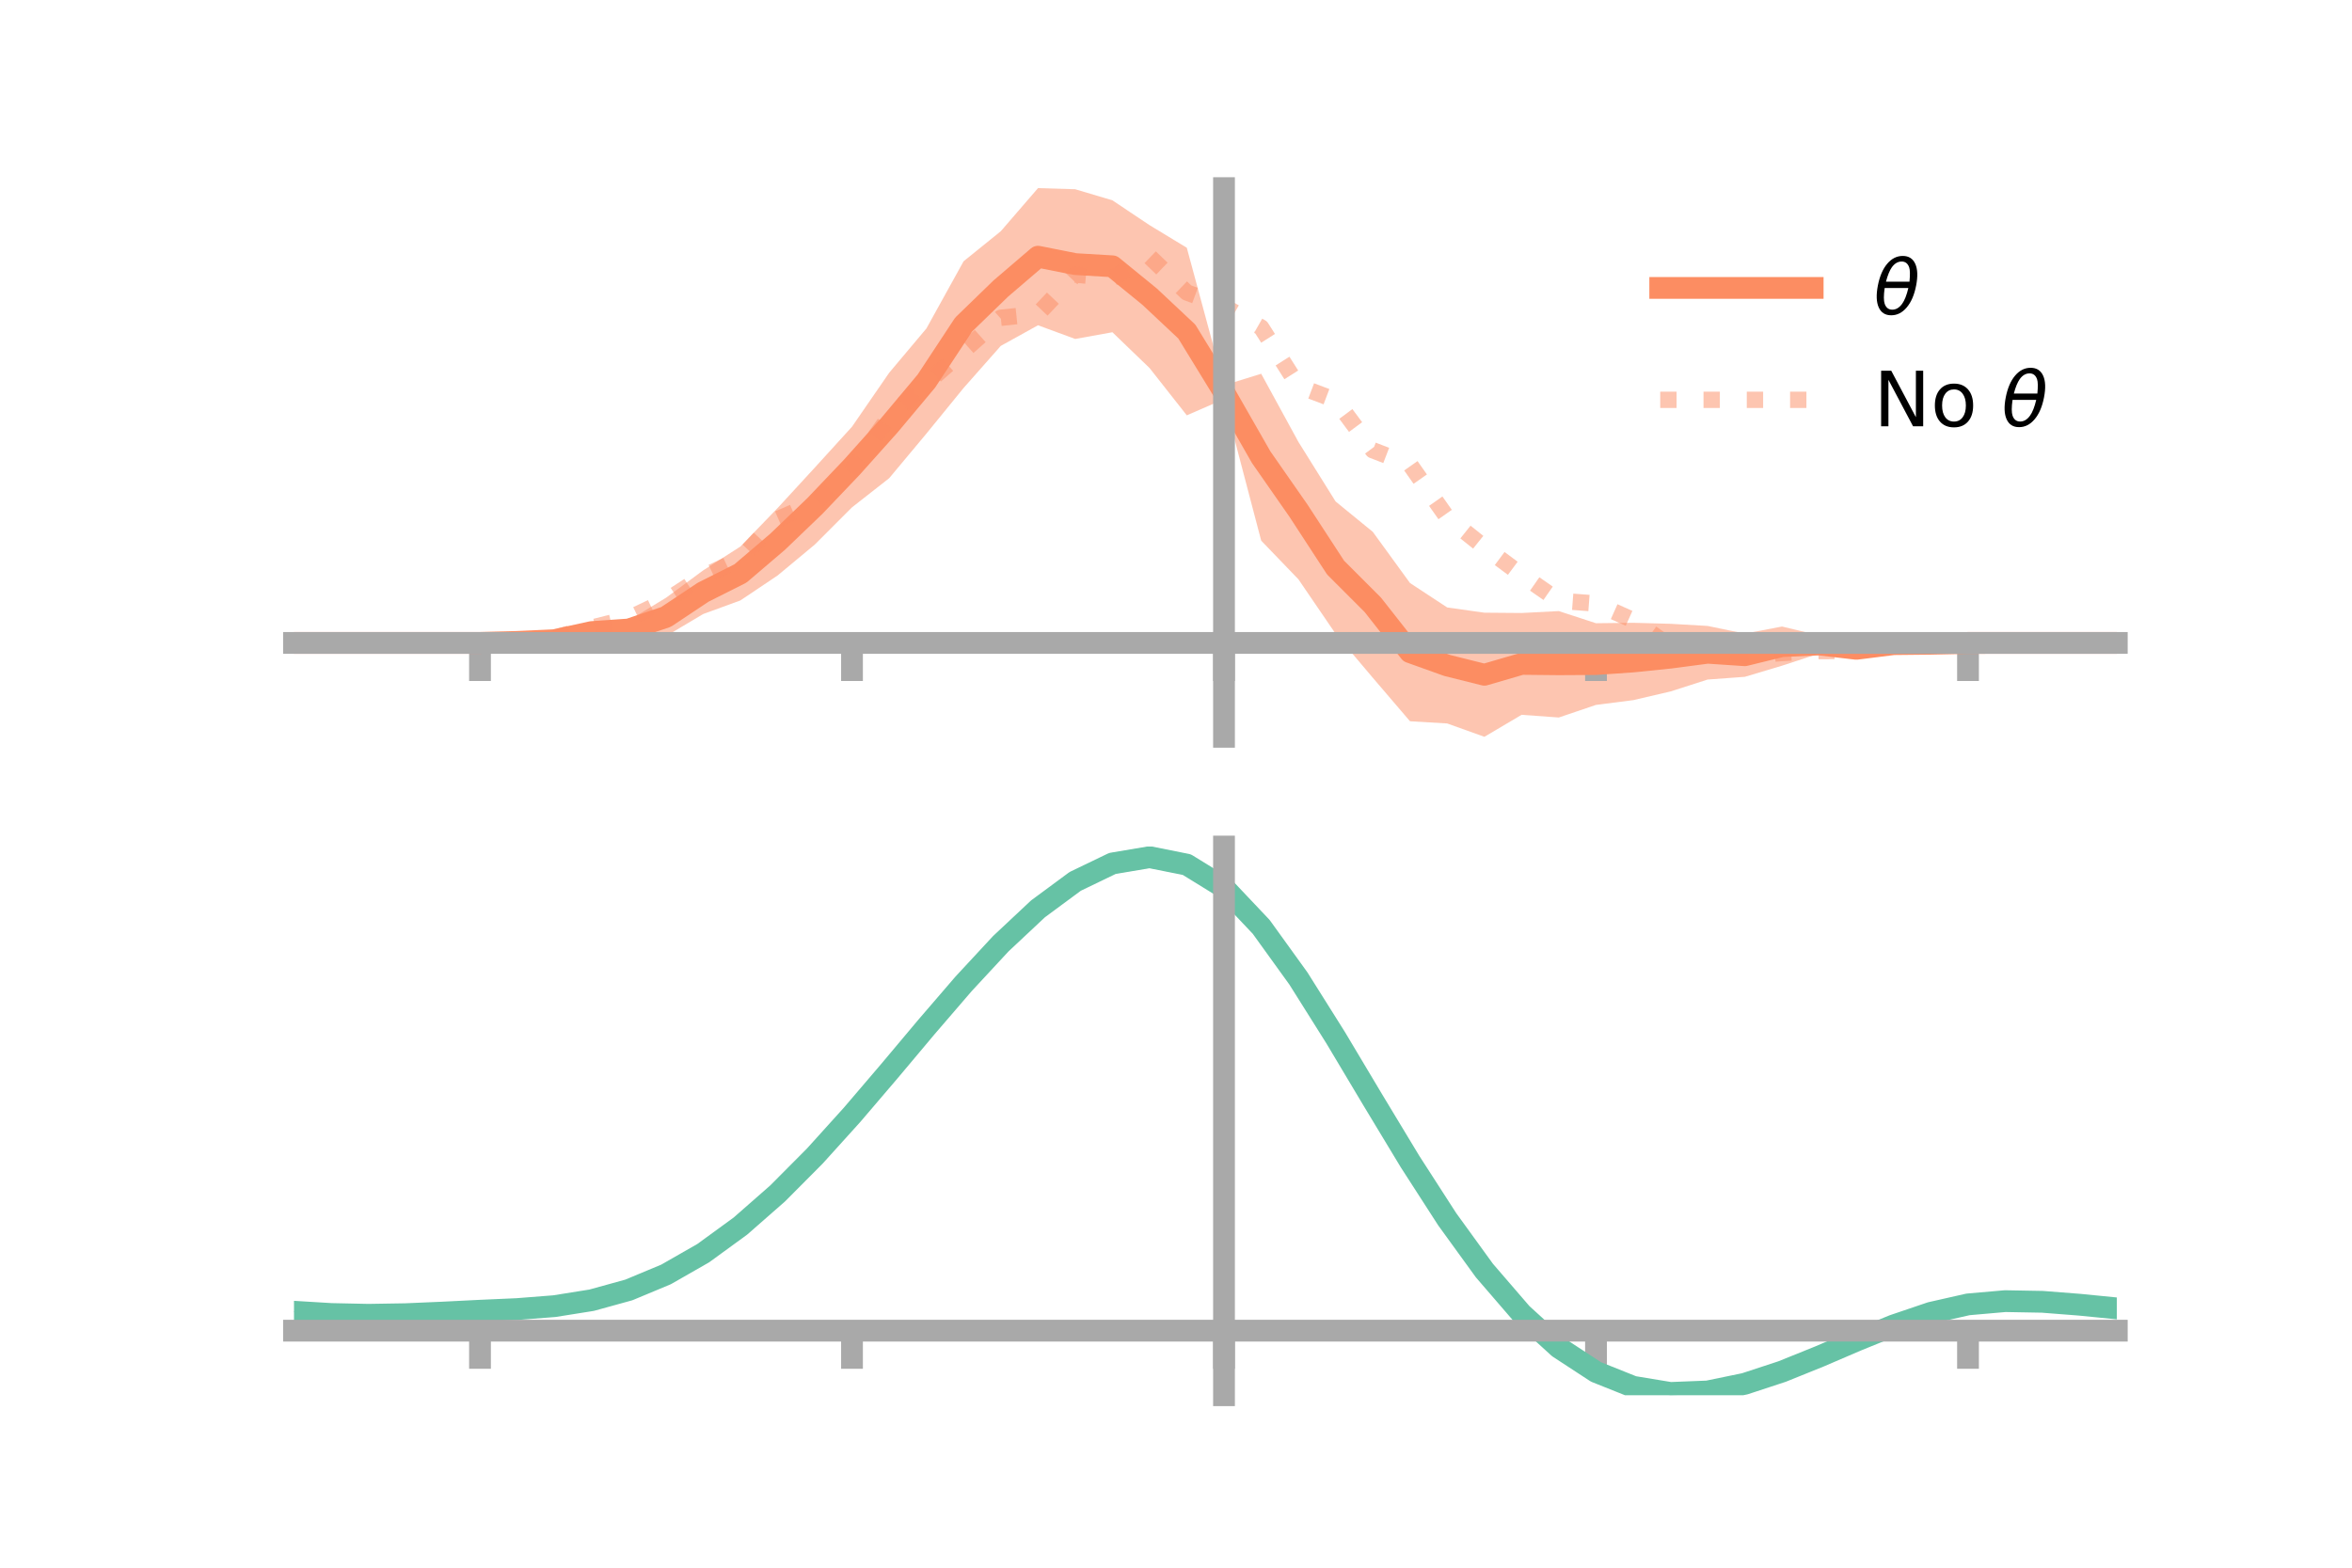
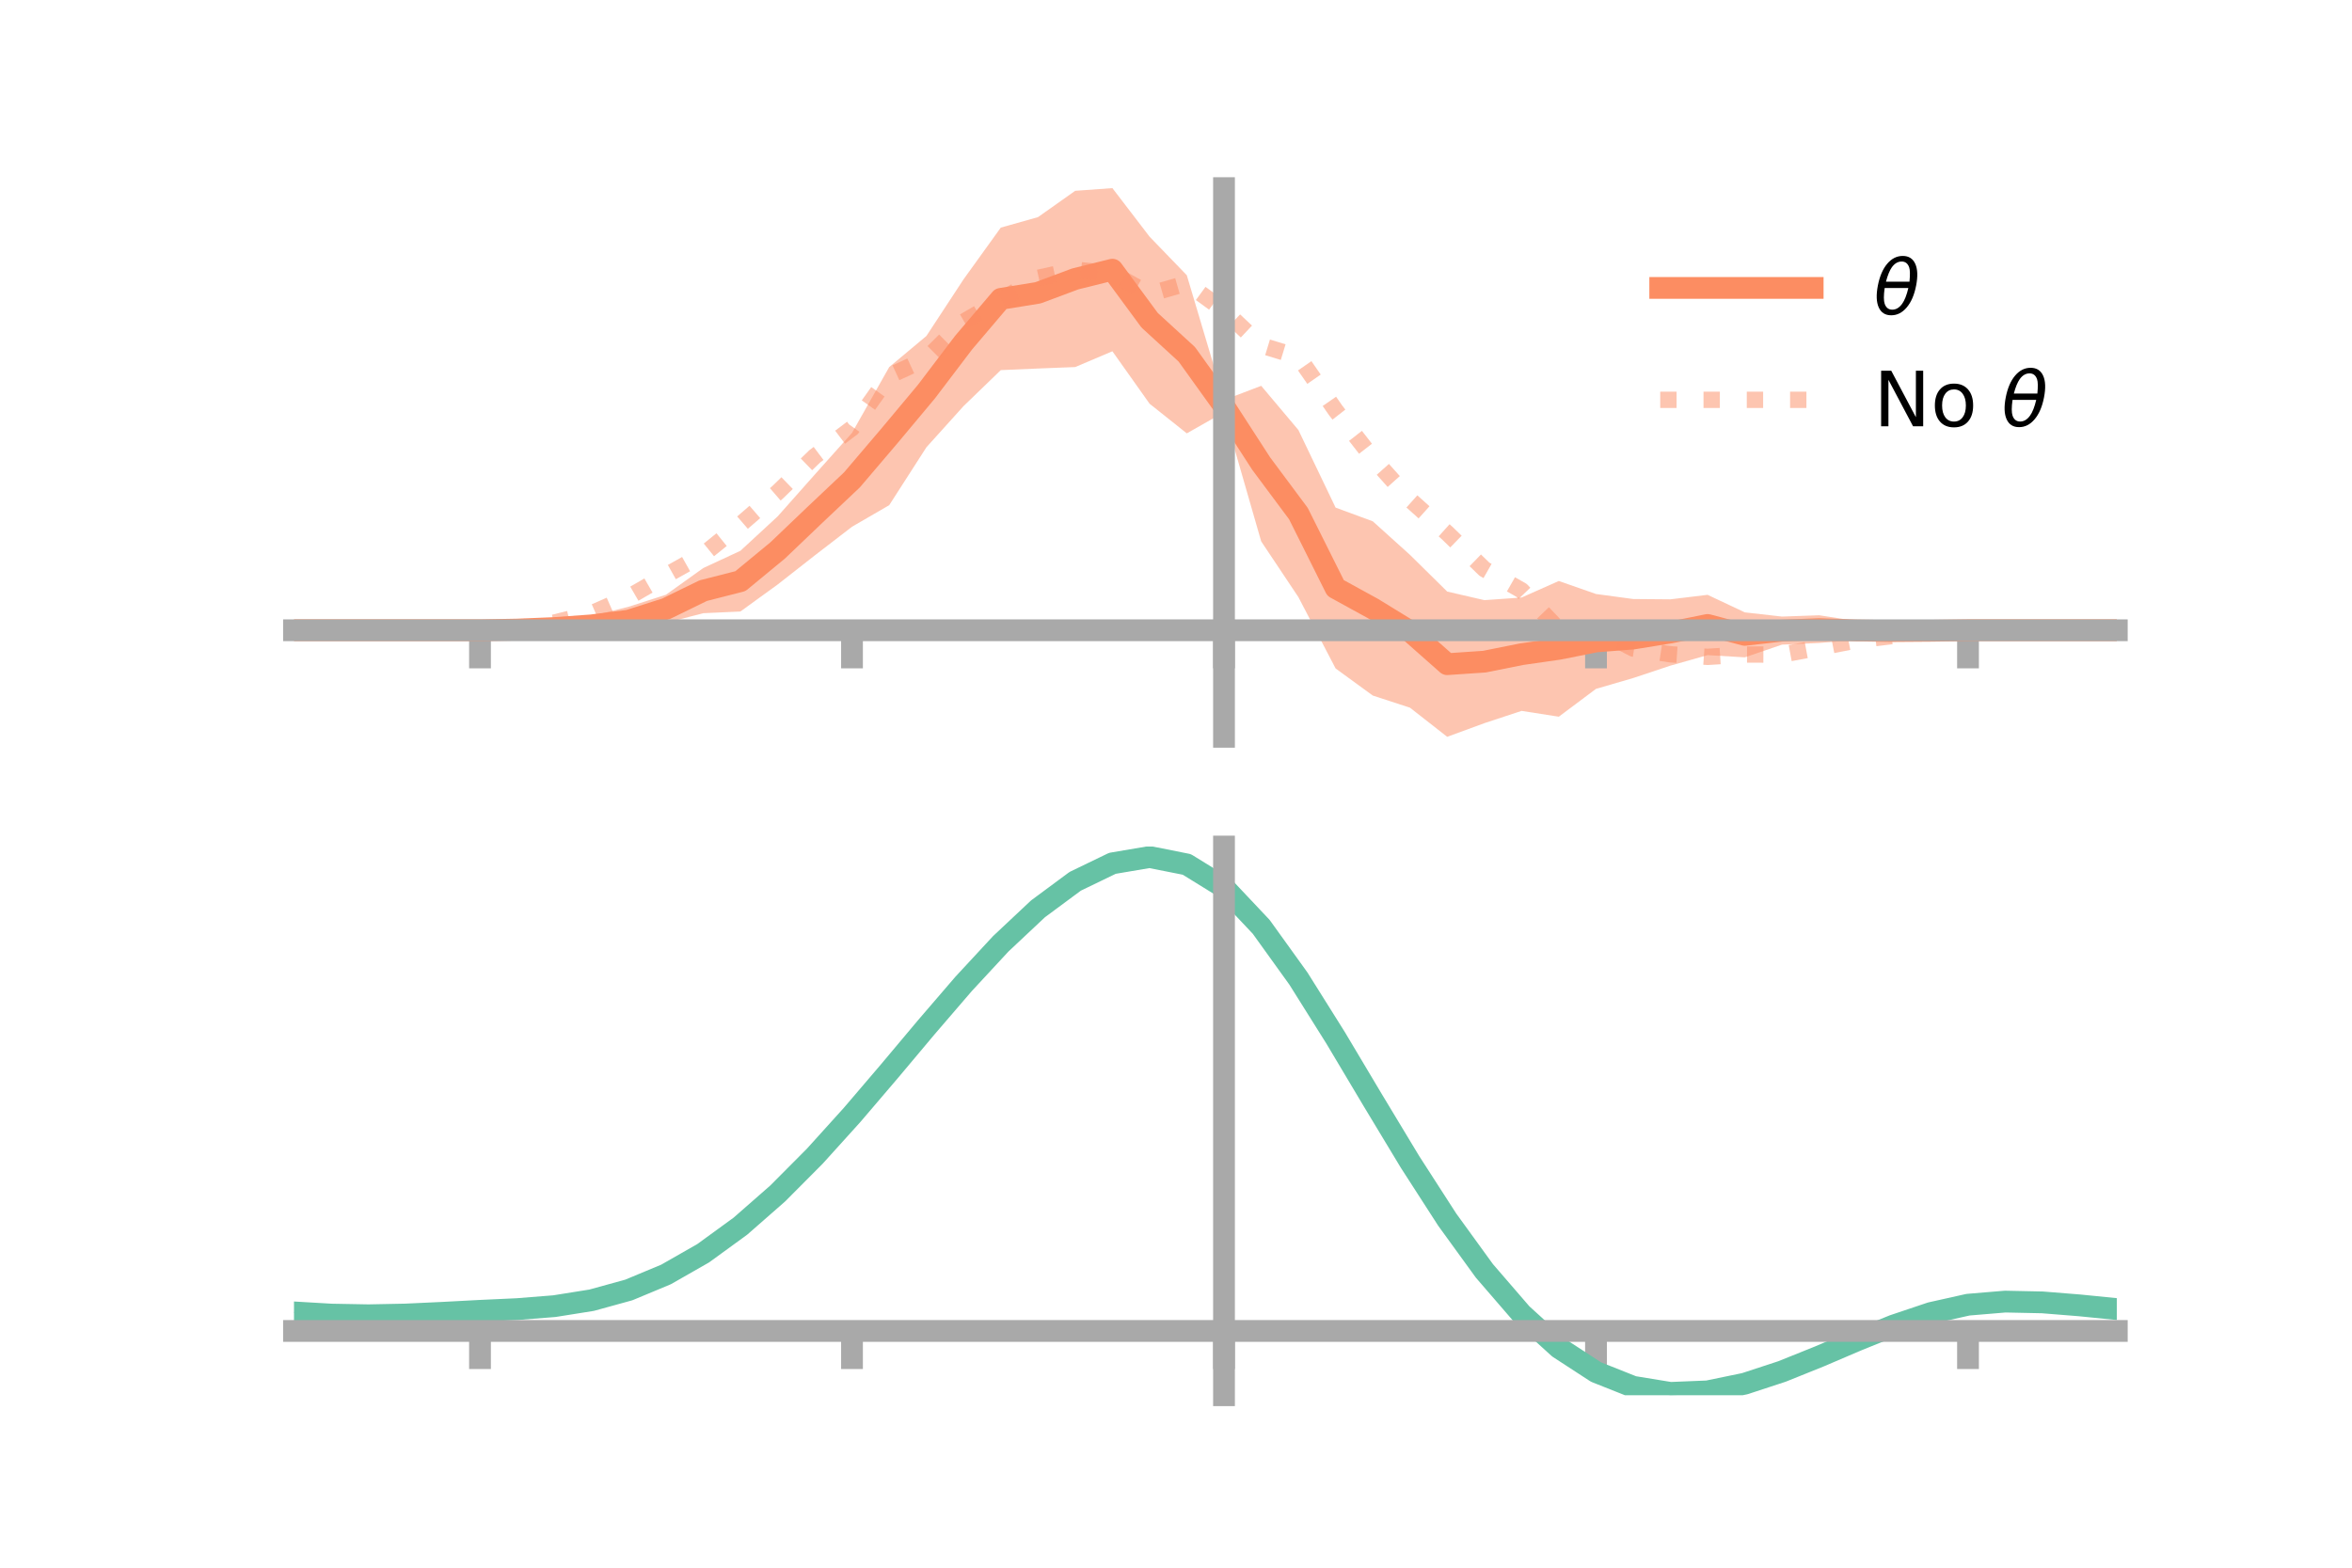
<svg xmlns="http://www.w3.org/2000/svg" xmlns:xlink="http://www.w3.org/1999/xlink" height="144pt" version="1.1" viewBox="0 0 216 144" width="216pt">
  <defs>
    <style type="text/css">*{stroke-linecap:butt;stroke-linejoin:round;}</style>
  </defs>
  <g id="figure_1">
    <g id="patch_1">
      <path d="M 0 144  L 216 144  L 216 0  L 0 0  z " style="fill:none;" />
    </g>
    <g id="axes_1">
      <g id="patch_2">
        <path d="M 27 67.68  L 194.4 67.68  L 194.4 17.28  L 27 17.28  z " style="fill:none;" />
      </g>
      <g id="PolyCollection_1">
-         <path clip-path="url(#p67f904d26a)" d="M 27 59.056  L 27 59.056  L 30.416 59.056  L 33.833 59.056  L 37.249 59.056  L 40.665 59.056  L 44.082 59.049  L 47.498 58.827  L 50.914 58.344  L 54.331 57.326  L 57.747 56.984  L 61.163 54.908  L 64.58 52.391  L 67.996 50.203  L 71.412 46.667  L 74.829 42.951  L 78.245 39.197  L 81.661 34.238  L 85.078 30.173  L 88.494 23.999  L 91.91 21.239  L 95.327 17.28  L 98.743 17.382  L 102.159 18.401  L 105.576 20.685  L 108.992 22.757  L 112.408 35.39  L 115.824 34.332  L 119.241 40.589  L 122.657 46.062  L 126.073 48.853  L 129.49 53.553  L 132.906 55.798  L 136.322 56.279  L 139.739 56.307  L 143.155 56.131  L 146.571 57.247  L 149.988 57.206  L 153.404 57.299  L 156.82 57.495  L 160.237 58.203  L 163.653 57.549  L 167.069 58.369  L 170.486 58.866  L 173.902 58.699  L 177.318 58.997  L 180.735 59.052  L 184.151 59.056  L 187.567 59.056  L 190.984 59.056  L 194.4 59.056  L 194.4 59.056  L 194.4 59.056  L 190.984 59.056  L 187.567 59.056  L 184.151 59.056  L 180.735 59.062  L 177.318 59.266  L 173.902 59.636  L 170.486 60.328  L 167.069 60.028  L 163.653 61.148  L 160.237 62.17  L 156.82 62.421  L 153.404 63.517  L 149.988 64.312  L 146.571 64.749  L 143.155 65.906  L 139.739 65.659  L 136.322 67.68  L 132.906 66.453  L 129.49 66.251  L 126.073 62.256  L 122.657 58.215  L 119.241 53.21  L 115.824 49.661  L 112.408 36.661  L 108.992 38.151  L 105.576 33.811  L 102.159 30.518  L 98.743 31.135  L 95.327 29.878  L 91.91 31.771  L 88.494 35.637  L 85.078 39.829  L 81.661 43.924  L 78.245 46.602  L 74.829 50.02  L 71.412 52.861  L 67.996 55.153  L 64.58 56.401  L 61.163 58.433  L 57.747 58.66  L 54.331 58.789  L 50.914 59.268  L 47.498 59.099  L 44.082 59.06  L 40.665 59.056  L 37.249 59.056  L 33.833 59.056  L 30.416 59.056  L 27 59.056  z " style="fill:#fc8d62;fill-opacity:0.5;" />
+         <path clip-path="url(#p2076a3d457)" d="M 27 57.893  L 27 57.893  L 30.416 57.893  L 33.833 57.893  L 37.249 57.893  L 40.665 57.893  L 44.082 57.892  L 47.498 57.683  L 50.914 57.251  L 54.331 56.587  L 57.747 55.728  L 61.163 54.628  L 64.58 52.181  L 67.996 50.594  L 71.412 47.438  L 74.829 43.587  L 78.245 39.764  L 81.661 33.72  L 85.078 30.861  L 88.494 25.651  L 91.91 20.907  L 95.327 19.944  L 98.743 17.526  L 102.159 17.28  L 105.576 21.743  L 108.992 25.282  L 112.408 36.743  L 115.824 35.44  L 119.241 39.499  L 122.657 46.626  L 126.073 47.886  L 129.49 50.967  L 132.906 54.337  L 136.322 55.127  L 139.739 54.885  L 143.155 53.367  L 146.571 54.561  L 149.988 55.023  L 153.404 55.052  L 156.82 54.638  L 160.237 56.249  L 163.653 56.636  L 167.069 56.515  L 170.486 57.043  L 173.902 57.523  L 177.318 57.794  L 180.735 57.892  L 184.151 57.893  L 187.567 57.893  L 190.984 57.893  L 194.4 57.893  L 194.4 57.893  L 194.4 57.893  L 190.984 57.893  L 187.567 57.893  L 184.151 57.893  L 180.735 57.894  L 177.318 58.085  L 173.902 58.404  L 170.486 58.778  L 167.069 59.058  L 163.653 59.213  L 160.237 60.38  L 156.82 60.176  L 153.404 61.143  L 149.988 62.281  L 146.571 63.276  L 143.155 65.833  L 139.739 65.298  L 136.322 66.425  L 132.906 67.68  L 129.49 65.006  L 126.073 63.89  L 122.657 61.4  L 119.241 54.849  L 115.824 49.728  L 112.408 37.866  L 108.992 39.807  L 105.576 37.086  L 102.159 32.266  L 98.743 33.716  L 95.327 33.85  L 91.91 33.997  L 88.494 37.298  L 85.078 41.086  L 81.661 46.404  L 78.245 48.385  L 74.829 51.016  L 71.412 53.694  L 67.996 56.17  L 64.58 56.326  L 61.163 57.216  L 57.747 58.289  L 54.331 58.297  L 50.914 58.127  L 47.498 57.977  L 44.082 57.894  L 40.665 57.893  L 37.249 57.893  L 33.833 57.893  L 30.416 57.893  L 27 57.893  z " style="fill:#fc8d62;fill-opacity:0.5;" />
      </g>
      <g id="matplotlib.axis_1">
        <g id="xtick_1">
          <g id="line2d_1">
            <defs>
-               <path d="M 0 0  L 0 3.5  " id="m728066d87e" style="stroke:#a9a9a9;stroke-width:2;" />
+               <path d="M 0 0  L 0 3.5  " id="m7d5e254d58" style="stroke:#a9a9a9;stroke-width:2;" />
            </defs>
            <g>
-               <use style="fill:#a9a9a9;stroke:#a9a9a9;stroke-width:2;" x="44.082" xlink:href="#m728066d87e" y="59.056" />
+               <use style="fill:#a9a9a9;stroke:#a9a9a9;stroke-width:2;" x="44.082" xlink:href="#m7d5e254d58" y="57.893" />
            </g>
          </g>
        </g>
        <g id="xtick_2">
          <g id="line2d_2">
            <g>
-               <use style="fill:#a9a9a9;stroke:#a9a9a9;stroke-width:2;" x="78.245" xlink:href="#m728066d87e" y="59.056" />
+               <use style="fill:#a9a9a9;stroke:#a9a9a9;stroke-width:2;" x="78.245" xlink:href="#m7d5e254d58" y="57.893" />
            </g>
          </g>
        </g>
        <g id="xtick_3">
          <g id="line2d_3">
            <g>
-               <use style="fill:#a9a9a9;stroke:#a9a9a9;stroke-width:2;" x="112.408" xlink:href="#m728066d87e" y="59.056" />
+               <use style="fill:#a9a9a9;stroke:#a9a9a9;stroke-width:2;" x="112.408" xlink:href="#m7d5e254d58" y="57.893" />
            </g>
          </g>
        </g>
        <g id="xtick_4">
          <g id="line2d_4">
            <g>
-               <use style="fill:#a9a9a9;stroke:#a9a9a9;stroke-width:2;" x="146.571" xlink:href="#m728066d87e" y="59.056" />
+               <use style="fill:#a9a9a9;stroke:#a9a9a9;stroke-width:2;" x="146.571" xlink:href="#m7d5e254d58" y="57.893" />
            </g>
          </g>
        </g>
        <g id="xtick_5">
          <g id="line2d_5">
            <g>
-               <use style="fill:#a9a9a9;stroke:#a9a9a9;stroke-width:2;" x="180.735" xlink:href="#m728066d87e" y="59.056" />
+               <use style="fill:#a9a9a9;stroke:#a9a9a9;stroke-width:2;" x="180.735" xlink:href="#m7d5e254d58" y="57.893" />
            </g>
          </g>
        </g>
      </g>
      <g id="matplotlib.axis_2" />
      <g id="line2d_6">
-         <path clip-path="url(#p67f904d26a)" d="M 27 59.056  L 30.416 59.056  L 33.833 59.056  L 37.249 59.056  L 40.665 59.056  L 44.082 59.054  L 47.498 58.963  L 50.914 58.806  L 54.331 58.058  L 57.747 57.822  L 61.163 56.67  L 64.58 54.396  L 67.996 52.678  L 71.412 49.764  L 74.829 46.485  L 78.245 42.9  L 81.661 39.081  L 85.078 35.001  L 88.494 29.818  L 91.91 26.505  L 95.327 23.579  L 98.743 24.258  L 102.159 24.46  L 105.576 27.248  L 108.992 30.454  L 112.408 36.025  L 115.824 41.997  L 119.241 46.899  L 122.657 52.138  L 126.073 55.555  L 129.49 59.902  L 132.906 61.126  L 136.322 61.98  L 139.739 60.983  L 143.155 61.018  L 146.571 60.998  L 149.988 60.759  L 153.404 60.408  L 156.82 59.958  L 160.237 60.187  L 163.653 59.348  L 167.069 59.199  L 170.486 59.597  L 173.902 59.168  L 177.318 59.132  L 180.735 59.057  L 184.151 59.056  L 187.567 59.056  L 190.984 59.056  L 194.4 59.056  " style="fill:none;stroke:#fc8d62;stroke-linecap:square;stroke-width:2;" />
+         <path clip-path="url(#p2076a3d457)" d="M 27 57.893  L 30.416 57.893  L 33.833 57.893  L 37.249 57.893  L 40.665 57.893  L 44.082 57.893  L 47.498 57.83  L 50.914 57.689  L 54.331 57.442  L 57.747 57.008  L 61.163 55.922  L 64.58 54.254  L 67.996 53.382  L 71.412 50.566  L 74.829 47.302  L 78.245 44.074  L 81.661 40.062  L 85.078 35.974  L 88.494 31.474  L 91.91 27.452  L 95.327 26.897  L 98.743 25.621  L 102.159 24.773  L 105.576 29.414  L 108.992 32.545  L 112.408 37.304  L 115.824 42.584  L 119.241 47.174  L 122.657 54.013  L 126.073 55.888  L 129.49 57.986  L 132.906 61.008  L 136.322 60.776  L 139.739 60.091  L 143.155 59.6  L 146.571 58.919  L 149.988 58.652  L 153.404 58.098  L 156.82 57.407  L 160.237 58.315  L 163.653 57.925  L 167.069 57.786  L 170.486 57.911  L 173.902 57.964  L 177.318 57.939  L 180.735 57.893  L 184.151 57.893  L 187.567 57.893  L 190.984 57.893  L 194.4 57.893  " style="fill:none;stroke:#fc8d62;stroke-linecap:square;stroke-width:2;" />
      </g>
      <g id="line2d_7">
-         <path clip-path="url(#p67f904d26a)" d="M 27 59.056  L 30.416 59.056  L 33.833 59.056  L 37.249 59.056  L 40.665 59.056  L 44.082 59.055  L 47.498 58.912  L 50.914 58.57  L 54.331 57.658  L 57.747 56.791  L 61.163 55.172  L 64.58 52.947  L 67.996 51.345  L 71.412 47.69  L 74.829 46.204  L 78.245 43.106  L 81.661 38.293  L 85.078 35.215  L 88.494 32.224  L 91.91 29.19  L 95.327 28.832  L 98.743 25.221  L 102.159 25.539  L 105.576 23.579  L 108.992 26.867  L 112.408 28.137  L 115.824 30.08  L 119.241 35.463  L 122.657 36.756  L 126.073 41.358  L 129.49 42.672  L 132.906 47.532  L 136.322 50.26  L 139.739 52.802  L 143.155 55.18  L 146.571 55.438  L 149.988 56.968  L 153.404 59.398  L 156.82 59.126  L 160.237 60.225  L 163.653 59.987  L 167.069 59.804  L 170.486 59.797  L 173.902 59.352  L 177.318 59.173  L 180.735 59.056  L 184.151 59.056  L 187.567 59.056  L 190.984 59.056  L 194.4 59.056  " style="fill:none;stroke:#fc8d62;stroke-dasharray:1.5,2.475;stroke-dashoffset:0;stroke-opacity:0.5;stroke-width:1.5;" />
+         <path clip-path="url(#p2076a3d457)" d="M 27 57.893  L 30.416 57.893  L 33.833 57.893  L 37.249 57.893  L 40.665 57.893  L 44.082 57.891  L 47.498 57.699  L 50.914 57.186  L 54.331 56.332  L 57.747 54.828  L 61.163 52.852  L 64.58 50.933  L 67.996 48.173  L 71.412 45.223  L 74.829 41.912  L 78.245 39.336  L 81.661 34.527  L 85.078 32.95  L 88.494 29.552  L 91.91 27.571  L 95.327 25.523  L 98.743 24.773  L 102.159 25.124  L 105.576 27.007  L 108.992 26.023  L 112.408 28.517  L 115.824 31.73  L 119.241 32.767  L 122.657 37.69  L 126.073 42.079  L 129.49 45.902  L 132.906 48.965  L 136.322 52.282  L 139.739 54.23  L 143.155 57.814  L 146.571 57.802  L 149.988 59.572  L 153.404 60.1  L 156.82 60.336  L 160.237 60.121  L 163.653 60.129  L 167.069 59.493  L 170.486 58.824  L 173.902 58.408  L 177.318 58.061  L 180.735 57.895  L 184.151 57.893  L 187.567 57.893  L 190.984 57.893  L 194.4 57.893  " style="fill:none;stroke:#fc8d62;stroke-dasharray:1.5,2.475;stroke-dashoffset:0;stroke-opacity:0.5;stroke-width:1.5;" />
      </g>
      <g id="patch_3">
        <path d="M 112.408 67.68  L 112.408 17.28  " style="fill:none;stroke:#a9a9a9;stroke-linecap:square;stroke-linejoin:miter;stroke-width:2;" />
      </g>
      <g id="patch_4">
        <path d="M 194.4 67.68  L 194.4 17.28  " style="fill:none;" />
      </g>
      <g id="patch_5">
-         <path d="M 27 59.056  L 194.4 59.056  " style="fill:none;stroke:#a9a9a9;stroke-linecap:square;stroke-linejoin:miter;stroke-width:2;" />
+         <path d="M 27 57.893  L 194.4 57.893  " style="fill:none;stroke:#a9a9a9;stroke-linecap:square;stroke-linejoin:miter;stroke-width:2;" />
      </g>
      <g id="patch_6">
        <path d="M 27 17.28  L 194.4 17.28  " style="fill:none;" />
      </g>
      <g id="legend_1">
        <g id="line2d_8">
          <path d="M 152.47 26.449  L 166.47 26.449  " style="fill:none;stroke:#fc8d62;stroke-linecap:square;stroke-width:2;" />
        </g>
        <g id="line2d_9" />
        <g id="text_1">
          <g transform="translate(172.07 28.89891)scale(0.07 -0.07)">
            <defs>
              <path d="M 45.516 34.672  L 14.453 34.672  Q 12.359 20.062 14.5 13.875  Q 17.188 6.25 24.469 6.25  Q 31.781 6.25 37.359 13.922  Q 42.234 20.656 45.516 34.672  z M 47.016 42.969  Q 48.344 56.844 46.625 61.719  Q 43.953 69.438 36.766 69.438  Q 29.297 69.438 23.828 61.812  Q 19.531 55.672 16.156 42.969  z M 38.188 76.766  Q 49.906 76.766 54.594 66.406  Q 59.281 56.109 55.719 37.844  Q 52.203 19.625 43.453 9.281  Q 34.766 -1.125 23.047 -1.125  Q 11.281 -1.125 6.641 9.281  Q 2 19.625 5.516 37.844  Q 9.078 56.109 17.719 66.406  Q 26.422 76.766 38.188 76.766  z " id="DejaVuSans-Oblique-952" />
            </defs>
            <use transform="translate(0 0.234375)" xlink:href="#DejaVuSans-Oblique-952" />
          </g>
        </g>
        <g id="line2d_10">
          <path d="M 152.47 36.724  L 166.47 36.724  " style="fill:none;stroke:#fc8d62;stroke-dasharray:1.5,2.475;stroke-dashoffset:0;stroke-opacity:0.5;stroke-width:1.5;" />
        </g>
        <g id="line2d_11" />
        <g id="text_2">
          <g transform="translate(172.07 39.17359)scale(0.07 -0.07)">
            <defs>
              <path d="M 9.812 72.906  L 23.094 72.906  L 55.422 11.922  L 55.422 72.906  L 64.984 72.906  L 64.984 0  L 51.703 0  L 19.391 60.984  L 19.391 0  L 9.812 0  z " id="DejaVuSans-78" />
              <path d="M 30.609 48.391  Q 23.391 48.391 19.188 42.75  Q 14.984 37.109 14.984 27.297  Q 14.984 17.484 19.156 11.844  Q 23.344 6.203 30.609 6.203  Q 37.797 6.203 41.984 11.859  Q 46.188 17.531 46.188 27.297  Q 46.188 37.016 41.984 42.703  Q 37.797 48.391 30.609 48.391  z M 30.609 56  Q 42.328 56 49.016 48.375  Q 55.719 40.766 55.719 27.297  Q 55.719 13.875 49.016 6.219  Q 42.328 -1.422 30.609 -1.422  Q 18.844 -1.422 12.172 6.219  Q 5.516 13.875 5.516 27.297  Q 5.516 40.766 12.172 48.375  Q 18.844 56 30.609 56  z " id="DejaVuSans-111" />
              <path id="DejaVuSans-32" />
            </defs>
            <use transform="translate(0 0.234375)" xlink:href="#DejaVuSans-78" />
            <use transform="translate(74.80469 0.234375)" xlink:href="#DejaVuSans-111" />
            <use transform="translate(135.9863 0.234375)" xlink:href="#DejaVuSans-32" />
            <use transform="translate(167.7734 0.234375)" xlink:href="#DejaVuSans-Oblique-952" />
          </g>
        </g>
      </g>
    </g>
    <g id="axes_2">
      <g id="patch_7">
        <path d="M 27 128.16  L 194.4 128.16  L 194.4 77.76  L 27 77.76  z " style="fill:none;" />
      </g>
      <g id="PolyCollection_2">
-         <path clip-path="url(#p07061fc981)" d="M 27 120.53  L 27 120.451  L 30.416 120.667  L 33.833 120.741  L 37.249 120.677  L 40.665 120.52  L 44.082 120.341  L 47.498 120.185  L 50.914 119.911  L 54.331 119.361  L 57.747 118.407  L 61.163 116.959  L 64.58 114.967  L 67.996 112.421  L 71.412 109.354  L 74.829 105.833  L 78.245 101.959  L 81.661 97.861  L 85.078 93.695  L 88.494 89.634  L 91.91 85.869  L 95.327 82.597  L 98.743 80.022  L 102.159 78.345  L 105.576 77.76  L 108.992 78.455  L 112.408 80.596  L 115.824 84.264  L 119.241 89.077  L 122.657 94.595  L 126.073 100.411  L 129.49 106.164  L 132.906 111.555  L 136.322 116.348  L 139.739 120.377  L 143.155 123.538  L 146.571 125.795  L 149.988 127.171  L 153.404 127.738  L 156.82 127.608  L 160.237 126.915  L 163.653 125.811  L 167.069 124.458  L 170.486 123.017  L 173.902 121.647  L 177.318 120.502  L 180.735 119.731  L 184.151 119.435  L 187.567 119.503  L 190.984 119.779  L 194.4 120.13  L 194.4 120.236  L 194.4 120.236  L 190.984 119.91  L 187.567 119.653  L 184.151 119.597  L 180.735 119.898  L 177.318 120.677  L 173.902 121.85  L 170.486 123.265  L 167.069 124.759  L 163.653 126.161  L 160.237 127.302  L 156.82 128.018  L 153.404 128.16  L 149.988 127.6  L 146.571 126.243  L 143.155 124.034  L 139.739 120.962  L 136.322 117.063  L 132.906 112.43  L 129.49 107.22  L 126.073 101.655  L 122.657 96.025  L 119.241 90.677  L 115.824 86.01  L 112.408 82.455  L 108.992 80.384  L 105.576 79.715  L 102.159 80.28  L 98.743 81.896  L 95.327 84.369  L 91.91 87.504  L 88.494 91.106  L 85.078 94.983  L 81.661 98.956  L 78.245 102.859  L 74.829 106.547  L 71.412 109.899  L 67.996 112.822  L 64.58 115.255  L 61.163 117.17  L 57.747 118.573  L 54.331 119.504  L 50.914 120.042  L 47.498 120.306  L 44.082 120.451  L 40.665 120.614  L 37.249 120.751  L 33.833 120.799  L 30.416 120.727  L 27 120.53  z " style="fill:#66c2a5;fill-opacity:0.5;" />
+         <path clip-path="url(#p52dc41f147)" d="M 27 120.591  L 27 120.512  L 30.416 120.721  L 33.833 120.784  L 37.249 120.709  L 40.665 120.539  L 44.082 120.35  L 47.498 120.188  L 50.914 119.911  L 54.331 119.36  L 57.747 118.407  L 61.163 116.961  L 64.58 114.971  L 67.996 112.428  L 71.412 109.364  L 74.829 105.845  L 78.245 101.973  L 81.661 97.877  L 85.078 93.711  L 88.494 89.65  L 91.91 85.882  L 95.327 82.608  L 98.743 80.029  L 102.159 78.348  L 105.576 77.76  L 108.992 78.454  L 112.408 80.597  L 115.824 84.274  L 119.241 89.097  L 122.657 94.626  L 126.073 100.447  L 129.49 106.202  L 132.906 111.59  L 136.322 116.378  L 139.739 120.397  L 143.155 123.549  L 146.571 125.797  L 149.988 127.166  L 153.404 127.728  L 156.82 127.596  L 160.237 126.903  L 163.653 125.802  L 167.069 124.453  L 170.486 123.019  L 173.902 121.658  L 177.318 120.522  L 180.735 119.763  L 184.151 119.478  L 187.567 119.556  L 190.984 119.839  L 194.4 120.193  L 194.4 120.299  L 194.4 120.299  L 190.984 119.97  L 187.567 119.705  L 184.151 119.637  L 180.735 119.926  L 177.318 120.694  L 173.902 121.857  L 170.486 123.265  L 167.069 124.753  L 163.653 126.152  L 160.237 127.294  L 156.82 128.013  L 153.404 128.16  L 149.988 127.607  L 146.571 126.259  L 143.155 124.058  L 139.739 120.992  L 136.322 117.095  L 132.906 112.462  L 129.49 107.248  L 126.073 101.675  L 122.657 96.033  L 119.241 90.671  L 115.824 85.991  L 112.408 82.424  L 108.992 80.351  L 105.576 79.683  L 102.159 80.254  L 98.743 81.875  L 95.327 84.355  L 91.91 87.497  L 88.494 91.105  L 85.078 94.987  L 81.661 98.963  L 78.245 102.868  L 74.829 106.556  L 71.412 109.908  L 67.996 112.83  L 64.58 115.261  L 61.163 117.174  L 57.747 118.575  L 54.331 119.505  L 50.914 120.044  L 47.498 120.31  L 44.082 120.462  L 40.665 120.635  L 37.249 120.784  L 33.833 120.845  L 30.416 120.781  L 27 120.591  z " style="fill:#66c2a5;fill-opacity:0.5;" />
      </g>
      <g id="matplotlib.axis_3">
        <g id="xtick_6">
          <g id="line2d_12">
            <g>
-               <use style="fill:#a9a9a9;stroke:#a9a9a9;stroke-width:2;" x="44.082" xlink:href="#m728066d87e" y="122.229" />
+               <use style="fill:#a9a9a9;stroke:#a9a9a9;stroke-width:2;" x="44.082" xlink:href="#m7d5e254d58" y="122.255" />
            </g>
          </g>
        </g>
        <g id="xtick_7">
          <g id="line2d_13">
            <g>
-               <use style="fill:#a9a9a9;stroke:#a9a9a9;stroke-width:2;" x="78.245" xlink:href="#m728066d87e" y="122.229" />
+               <use style="fill:#a9a9a9;stroke:#a9a9a9;stroke-width:2;" x="78.245" xlink:href="#m7d5e254d58" y="122.255" />
            </g>
          </g>
        </g>
        <g id="xtick_8">
          <g id="line2d_14">
            <g>
-               <use style="fill:#a9a9a9;stroke:#a9a9a9;stroke-width:2;" x="112.408" xlink:href="#m728066d87e" y="122.229" />
+               <use style="fill:#a9a9a9;stroke:#a9a9a9;stroke-width:2;" x="112.408" xlink:href="#m7d5e254d58" y="122.255" />
            </g>
          </g>
        </g>
        <g id="xtick_9">
          <g id="line2d_15">
            <g>
-               <use style="fill:#a9a9a9;stroke:#a9a9a9;stroke-width:2;" x="146.571" xlink:href="#m728066d87e" y="122.229" />
+               <use style="fill:#a9a9a9;stroke:#a9a9a9;stroke-width:2;" x="146.571" xlink:href="#m7d5e254d58" y="122.255" />
            </g>
          </g>
        </g>
        <g id="xtick_10">
          <g id="line2d_16">
            <g>
-               <use style="fill:#a9a9a9;stroke:#a9a9a9;stroke-width:2;" x="180.735" xlink:href="#m728066d87e" y="122.229" />
+               <use style="fill:#a9a9a9;stroke:#a9a9a9;stroke-width:2;" x="180.735" xlink:href="#m7d5e254d58" y="122.255" />
            </g>
          </g>
        </g>
      </g>
      <g id="matplotlib.axis_4" />
      <g id="line2d_17">
-         <path clip-path="url(#p07061fc981)" d="M 27 120.49  L 30.416 120.697  L 33.833 120.77  L 37.249 120.714  L 40.665 120.567  L 44.082 120.396  L 47.498 120.245  L 50.914 119.977  L 54.331 119.432  L 57.747 118.49  L 61.163 117.065  L 64.58 115.111  L 67.996 112.622  L 71.412 109.626  L 74.829 106.19  L 78.245 102.409  L 81.661 98.409  L 85.078 94.339  L 88.494 90.37  L 91.91 86.686  L 95.327 83.483  L 98.743 80.959  L 102.159 79.313  L 105.576 78.737  L 108.992 79.419  L 112.408 81.525  L 115.824 85.137  L 119.241 89.877  L 122.657 95.31  L 126.073 101.033  L 129.49 106.692  L 132.906 111.992  L 136.322 116.706  L 139.739 120.669  L 143.155 123.786  L 146.571 126.019  L 149.988 127.385  L 153.404 127.949  L 156.82 127.813  L 160.237 127.109  L 163.653 125.986  L 167.069 124.608  L 170.486 123.141  L 173.902 121.748  L 177.318 120.589  L 180.735 119.815  L 184.151 119.516  L 187.567 119.578  L 190.984 119.845  L 194.4 120.183  " style="fill:none;stroke:#66c2a5;stroke-linecap:square;stroke-width:2;" />
+         <path clip-path="url(#p52dc41f147)" d="M 27 120.551  L 30.416 120.751  L 33.833 120.814  L 37.249 120.746  L 40.665 120.587  L 44.082 120.406  L 47.498 120.249  L 50.914 119.977  L 54.331 119.432  L 57.747 118.491  L 61.163 117.067  L 64.58 115.116  L 67.996 112.629  L 71.412 109.636  L 74.829 106.201  L 78.245 102.421  L 81.661 98.42  L 85.078 94.349  L 88.494 90.377  L 91.91 86.69  L 95.327 83.482  L 98.743 80.952  L 102.159 79.301  L 105.576 78.722  L 108.992 79.402  L 112.408 81.511  L 115.824 85.133  L 119.241 89.884  L 122.657 95.329  L 126.073 101.061  L 129.49 106.725  L 132.906 112.026  L 136.322 116.737  L 139.739 120.694  L 143.155 123.803  L 146.571 126.028  L 149.988 127.386  L 153.404 127.944  L 156.82 127.804  L 160.237 127.098  L 163.653 125.977  L 167.069 124.603  L 170.486 123.142  L 173.902 121.757  L 177.318 120.608  L 180.735 119.844  L 184.151 119.558  L 187.567 119.63  L 190.984 119.905  L 194.4 120.246  " style="fill:none;stroke:#66c2a5;stroke-linecap:square;stroke-width:2;" />
      </g>
      <g id="patch_8">
        <path d="M 112.408 128.16  L 112.408 77.76  " style="fill:none;stroke:#a9a9a9;stroke-linecap:square;stroke-linejoin:miter;stroke-width:2;" />
      </g>
      <g id="patch_9">
        <path d="M 194.4 128.16  L 194.4 77.76  " style="fill:none;" />
      </g>
      <g id="patch_10">
-         <path d="M 27 122.229  L 194.4 122.229  " style="fill:none;stroke:#a9a9a9;stroke-linecap:square;stroke-linejoin:miter;stroke-width:2;" />
+         <path d="M 27 122.255  L 194.4 122.255  " style="fill:none;stroke:#a9a9a9;stroke-linecap:square;stroke-linejoin:miter;stroke-width:2;" />
      </g>
      <g id="patch_11">
        <path d="M 27 77.76  L 194.4 77.76  " style="fill:none;" />
      </g>
    </g>
  </g>
  <defs>
-     <clipPath id="p67f904d26a">
+     <clipPath id="p2076a3d457">
      <rect height="50.4" width="167.4" x="27" y="17.28" />
    </clipPath>
-     <clipPath id="p07061fc981">
+     <clipPath id="p52dc41f147">
      <rect height="50.4" width="167.4" x="27" y="77.76" />
    </clipPath>
  </defs>
</svg>
